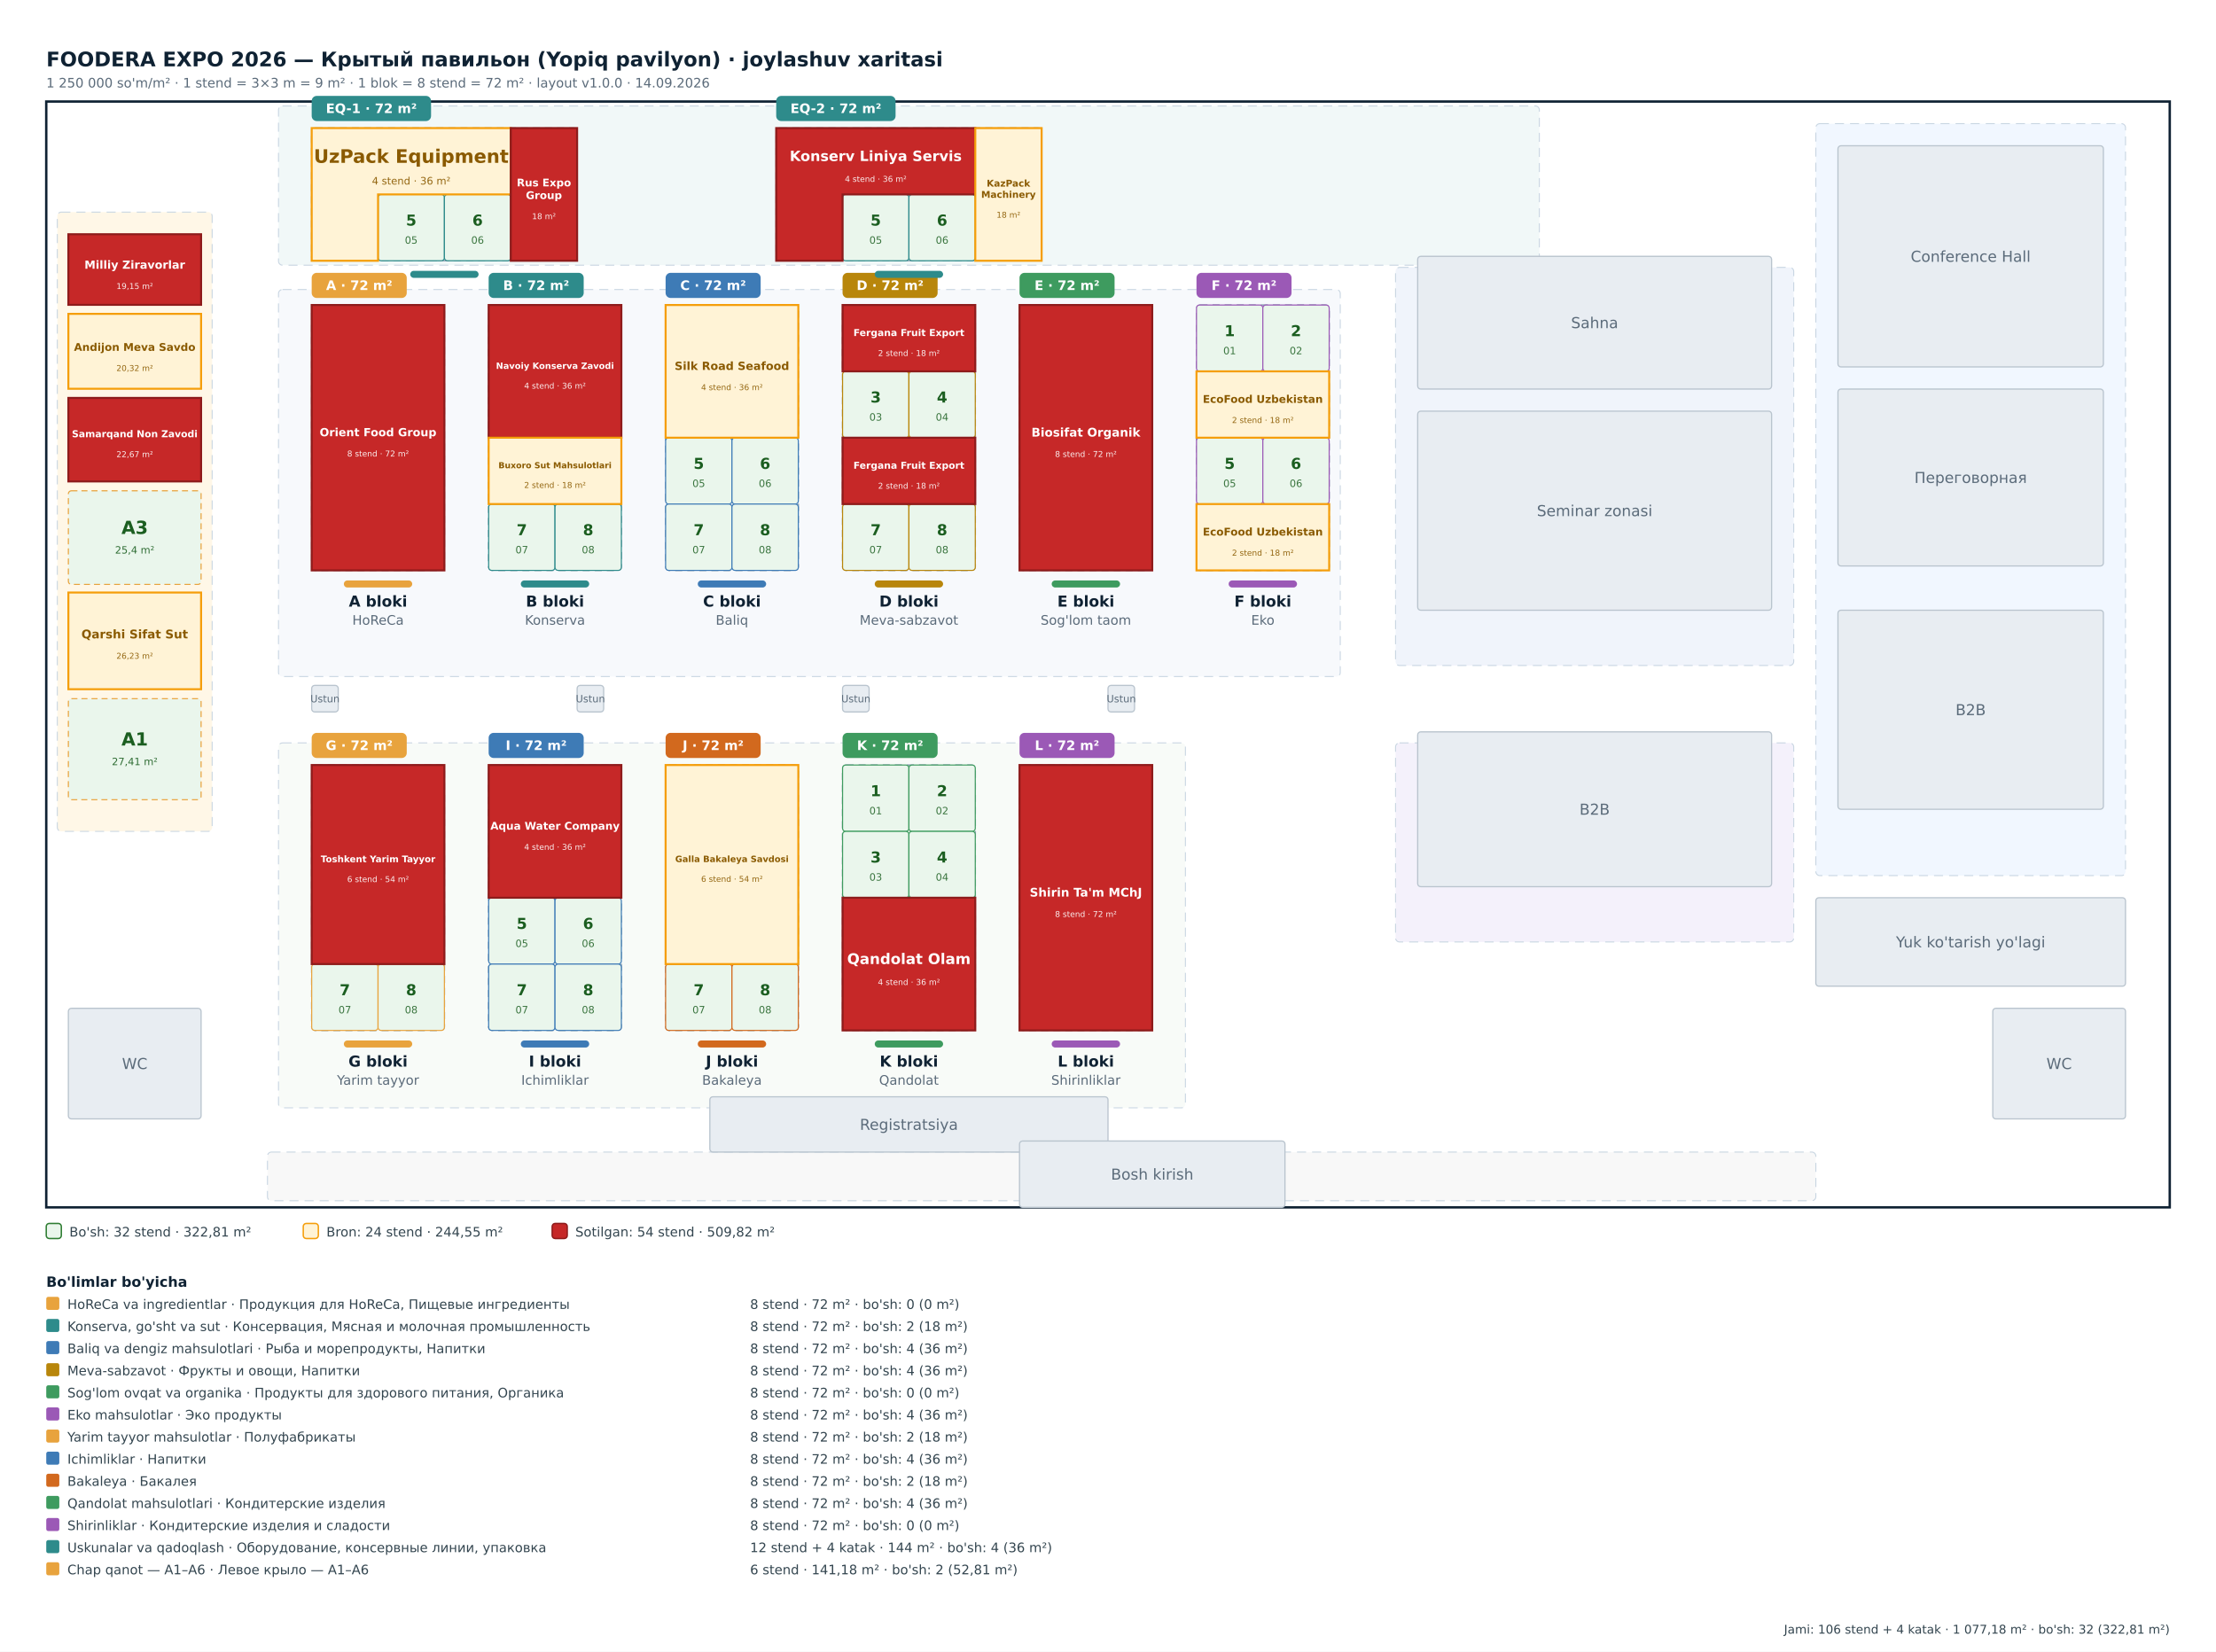
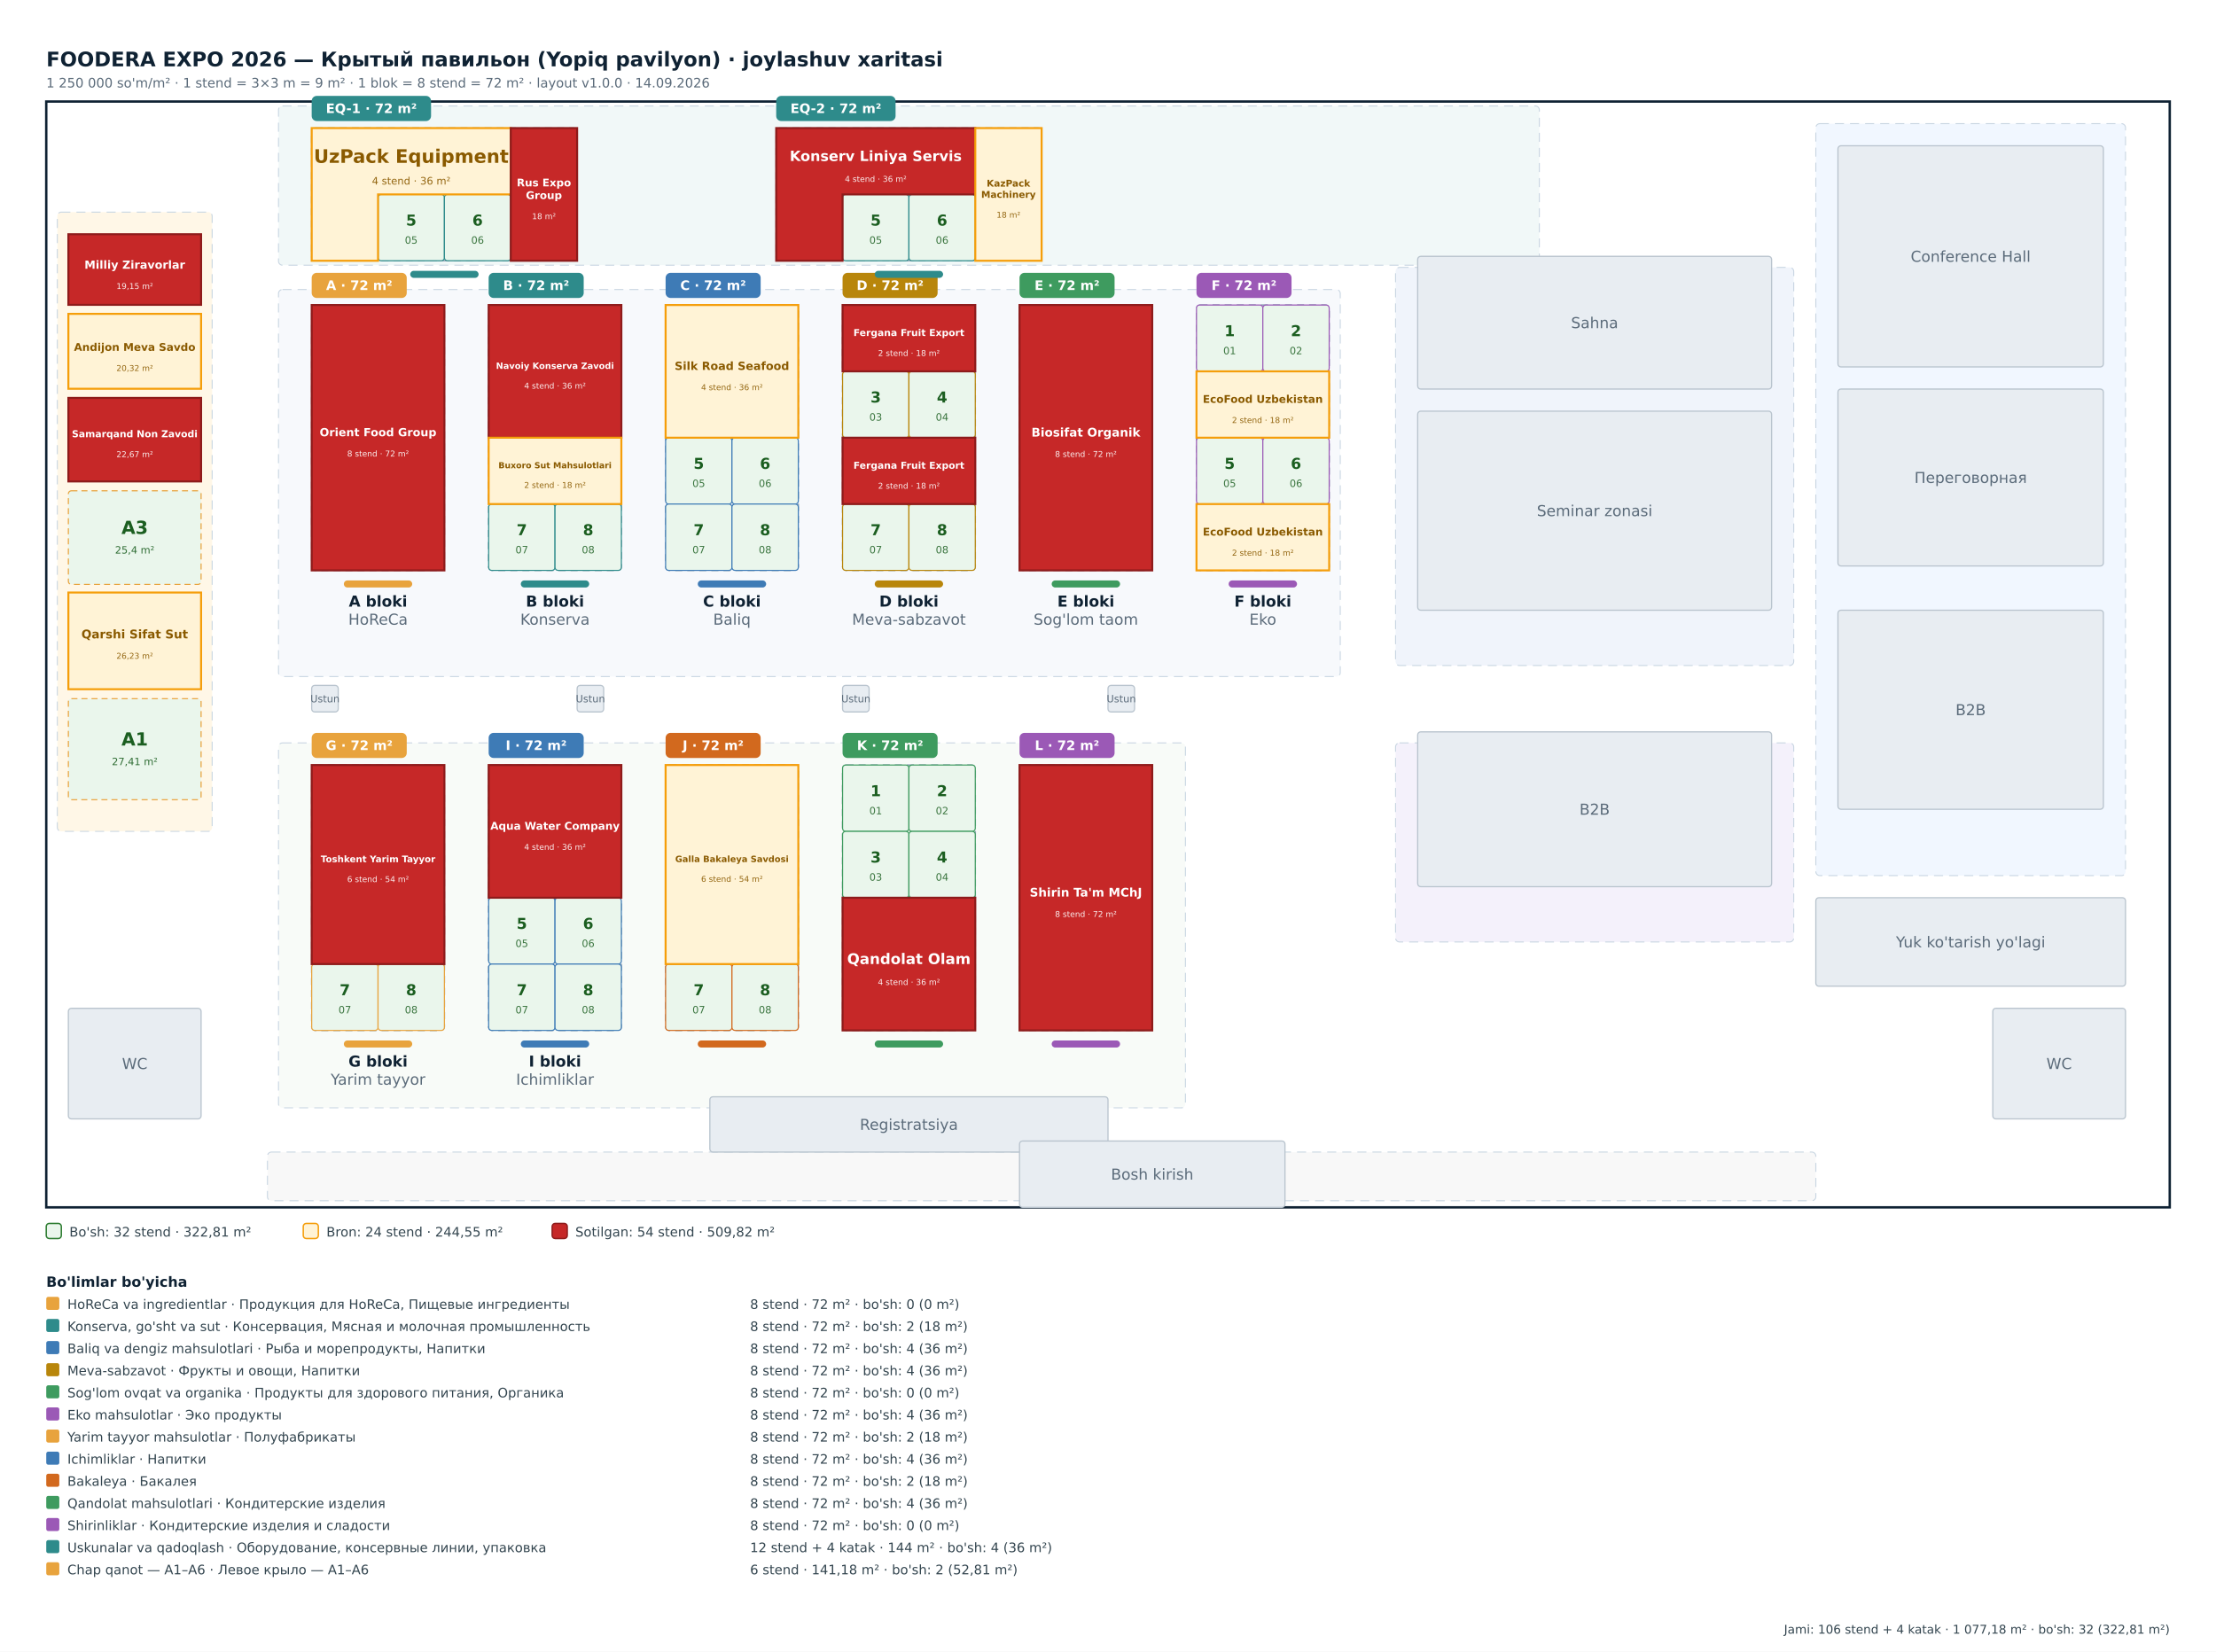
<svg xmlns="http://www.w3.org/2000/svg" width="2204" height="1643" viewBox="0 0 2204 1643" font-family="DejaVu Sans, Helvetica, Arial, sans-serif">
  <rect width="2204" height="1643" fill="#ffffff" />
  <text x="46" y="66" font-size="20" font-weight="bold" fill="#0f2233">FOODERA EXPO 2026 — Крытый павильон (Yopiq pavilyon) · joylashuv xaritasi</text>
  <text x="46" y="87" font-size="13" fill="#5b6b7a">1 250 000 so'm/m² · 1 stend = 3×3 m = 9 m² · 1 blok = 8 stend = 72 m² · layout v1.0.0 · 14.09.2026</text>
  <rect x="277.00" y="105.40" width="1254.00" height="158.40" rx="4" fill="#f0f7f7" fill-opacity="0.9" stroke="#c9d6e2" stroke-width="1" stroke-dasharray="9 6" />
  <rect x="277.00" y="288.00" width="1056.00" height="385.00" rx="4" fill="#f6f9fc" fill-opacity="0.9" stroke="#c9d6e2" stroke-width="1" stroke-dasharray="9 6" />
  <rect x="57.00" y="211.00" width="154.00" height="616.00" rx="4" fill="#fff6e5" fill-opacity="0.9" stroke="#c9d6e2" stroke-width="1" stroke-dasharray="9 6" />
  <rect x="277.00" y="739.00" width="902.00" height="363.00" rx="4" fill="#f7fbf7" fill-opacity="0.9" stroke="#c9d6e2" stroke-width="1" stroke-dasharray="9 6" />
  <rect x="1388.00" y="266.00" width="396.00" height="396.00" rx="4" fill="#eef3fb" fill-opacity="0.9" stroke="#c9d6e2" stroke-width="1" stroke-dasharray="9 6" />
  <rect x="1388.00" y="739.00" width="396.00" height="198.00" rx="4" fill="#f3f0fb" fill-opacity="0.9" stroke="#c9d6e2" stroke-width="1" stroke-dasharray="9 6" />
  <rect x="1806.00" y="123.00" width="308.00" height="748.00" rx="4" fill="#f0f6ff" fill-opacity="0.9" stroke="#c9d6e2" stroke-width="1" stroke-dasharray="9 6" />
  <rect x="266.00" y="1146.00" width="1540.00" height="48.40" rx="4" fill="#f7f7f7" fill-opacity="0.9" stroke="#c9d6e2" stroke-width="1" stroke-dasharray="9 6" />
  <polygon points="46.00,101.00 2158.00,101.00 2158.00,1201.00 46.00,1201.00" fill="none" stroke="#0f2233" stroke-width="2.4" />
  <rect x="1410.00" y="255.00" width="352.00" height="132.00" rx="3" fill="#e8edf2" stroke="#b9c4ce" stroke-width="1.2" />
  <text x="1586.00" y="326.40" font-size="15.00" fill="#5b6b7a" text-anchor="middle">Sahna</text>
  <rect x="1410.00" y="409.00" width="352.00" height="198.00" rx="3" fill="#e8edf2" stroke="#b9c4ce" stroke-width="1.2" />
  <text x="1586.00" y="513.40" font-size="15.00" fill="#5b6b7a" text-anchor="middle">Seminar zonasi</text>
  <rect x="1410.00" y="728.00" width="352.00" height="154.00" rx="3" fill="#e8edf2" stroke="#b9c4ce" stroke-width="1.2" />
  <text x="1586.00" y="810.40" font-size="15.00" fill="#5b6b7a" text-anchor="middle">B2B</text>
  <rect x="1828.00" y="145.00" width="264.00" height="220.00" rx="3" fill="#e8edf2" stroke="#b9c4ce" stroke-width="1.2" />
  <text x="1960.00" y="260.40" font-size="15.00" fill="#5b6b7a" text-anchor="middle">Conference Hall</text>
  <rect x="1828.00" y="387.00" width="264.00" height="176.00" rx="3" fill="#e8edf2" stroke="#b9c4ce" stroke-width="1.2" />
  <text x="1960.00" y="480.40" font-size="15.00" fill="#5b6b7a" text-anchor="middle">Переговорная</text>
  <rect x="1828.00" y="607.00" width="264.00" height="198.00" rx="3" fill="#e8edf2" stroke="#b9c4ce" stroke-width="1.2" />
  <text x="1960.00" y="711.40" font-size="15.00" fill="#5b6b7a" text-anchor="middle">B2B</text>
  <rect x="706.00" y="1091.00" width="396.00" height="55.00" rx="3" fill="#e8edf2" stroke="#b9c4ce" stroke-width="1.2" />
  <text x="904.00" y="1123.90" font-size="15.00" fill="#5b6b7a" text-anchor="middle">Registratsiya</text>
  <rect x="1014.00" y="1135.00" width="264.00" height="66.00" rx="3" fill="#e8edf2" stroke="#b9c4ce" stroke-width="1.2" />
  <text x="1146.00" y="1173.40" font-size="15.00" fill="#5b6b7a" text-anchor="middle">Bosh kirish</text>
  <rect x="68.00" y="1003.00" width="132.00" height="110.00" rx="3" fill="#e8edf2" stroke="#b9c4ce" stroke-width="1.2" />
  <text x="134.00" y="1063.40" font-size="15.00" fill="#5b6b7a" text-anchor="middle">WC</text>
  <rect x="1982.00" y="1003.00" width="132.00" height="110.00" rx="3" fill="#e8edf2" stroke="#b9c4ce" stroke-width="1.2" />
  <text x="2048.00" y="1063.40" font-size="15.00" fill="#5b6b7a" text-anchor="middle">WC</text>
  <rect x="310.00" y="681.80" width="26.40" height="26.40" rx="3" fill="#e8edf2" stroke="#b9c4ce" stroke-width="1.2" />
  <text x="323.20" y="698.60" font-size="10.00" fill="#5b6b7a" text-anchor="middle">Ustun</text>
  <rect x="574.00" y="681.80" width="26.40" height="26.40" rx="3" fill="#e8edf2" stroke="#b9c4ce" stroke-width="1.2" />
  <text x="587.20" y="698.60" font-size="10.00" fill="#5b6b7a" text-anchor="middle">Ustun</text>
  <rect x="838.00" y="681.80" width="26.40" height="26.40" rx="3" fill="#e8edf2" stroke="#b9c4ce" stroke-width="1.2" />
  <text x="851.20" y="698.60" font-size="10.00" fill="#5b6b7a" text-anchor="middle">Ustun</text>
  <rect x="1102.00" y="681.80" width="26.40" height="26.40" rx="3" fill="#e8edf2" stroke="#b9c4ce" stroke-width="1.2" />
  <text x="1115.20" y="698.60" font-size="10.00" fill="#5b6b7a" text-anchor="middle">Ustun</text>
  <rect x="1806.00" y="893.00" width="308.00" height="88.00" rx="3" fill="#e8edf2" stroke="#b9c4ce" stroke-width="1.2" />
  <text x="1960.00" y="942.40" font-size="15.00" fill="#5b6b7a" text-anchor="middle">Yuk ko'tarish yo'lagi</text>
  <rect x="310.00" y="303.40" width="132.00" height="264.00" fill="none" stroke="#90a4b5" stroke-width="1.4" stroke-dasharray="7 5" rx="4" />
  <rect x="310.00" y="271.40" width="94.54" height="25" rx="5" fill="#E8A33D" />
  <text x="357.27" y="288.45" font-size="13" font-weight="bold" fill="#ffffff" text-anchor="middle">A · 72 m²</text>
  <rect x="342.00" y="577.40" width="68" height="7" rx="3.5" fill="#E8A33D" />
-   <text x="376.00" y="603.40" font-size="15" font-weight="bold" fill="#0f2233" text-anchor="middle">A bloki</text>
-   <text x="376.00" y="621.40" font-size="13" fill="#5b6b7a" text-anchor="middle">HoReCa</text>
+   <text x="376.00" y="603.40" font-size="15.00" font-weight="bold" fill="#0f2233" text-anchor="middle">A bloki</text>
+   <text x="376.00" y="621.40" font-size="15.00" fill="#5b6b7a" text-anchor="middle">HoReCa</text>
  <rect x="486.00" y="303.40" width="132.00" height="264.00" fill="none" stroke="#90a4b5" stroke-width="1.4" stroke-dasharray="7 5" rx="4" />
  <rect x="486.00" y="271.40" width="94.54" height="25" rx="5" fill="#2E8B8B" />
  <text x="533.27" y="288.45" font-size="13" font-weight="bold" fill="#ffffff" text-anchor="middle">B · 72 m²</text>
  <rect x="486.00" y="501.40" width="66.00" height="66.00" rx="3" fill="#eaf6ec" stroke="#2E8B8B" stroke-width="1.1" />
  <text x="519.00" y="532.40" font-size="15.00" font-weight="bold" fill="#1b5e20" text-anchor="middle">7</text>
  <text x="519.00" y="550.40" font-size="10" fill="#1b5e20" text-anchor="middle" opacity="0.85">07</text>
  <rect x="552.00" y="501.40" width="66.00" height="66.00" rx="3" fill="#eaf6ec" stroke="#2E8B8B" stroke-width="1.1" />
  <text x="585.00" y="532.40" font-size="15.00" font-weight="bold" fill="#1b5e20" text-anchor="middle">8</text>
  <text x="585.00" y="550.40" font-size="10" fill="#1b5e20" text-anchor="middle" opacity="0.85">08</text>
  <rect x="518.00" y="577.40" width="68" height="7" rx="3.5" fill="#2E8B8B" />
-   <text x="552.00" y="603.40" font-size="15" font-weight="bold" fill="#0f2233" text-anchor="middle">B bloki</text>
-   <text x="552.00" y="621.40" font-size="13" fill="#5b6b7a" text-anchor="middle">Konserva</text>
+   <text x="552.00" y="603.40" font-size="15.00" font-weight="bold" fill="#0f2233" text-anchor="middle">B bloki</text>
+   <text x="552.00" y="621.40" font-size="15.00" fill="#5b6b7a" text-anchor="middle">Konserva</text>
  <rect x="662.00" y="303.40" width="132.00" height="264.00" fill="none" stroke="#90a4b5" stroke-width="1.4" stroke-dasharray="7 5" rx="4" />
  <rect x="662.00" y="271.40" width="94.54" height="25" rx="5" fill="#3E7BB6" />
  <text x="709.27" y="288.45" font-size="13" font-weight="bold" fill="#ffffff" text-anchor="middle">C · 72 m²</text>
  <rect x="662.00" y="435.40" width="66.00" height="66.00" rx="3" fill="#eaf6ec" stroke="#3E7BB6" stroke-width="1.1" />
  <text x="695.00" y="466.40" font-size="15.00" font-weight="bold" fill="#1b5e20" text-anchor="middle">5</text>
  <text x="695.00" y="484.40" font-size="10" fill="#1b5e20" text-anchor="middle" opacity="0.85">05</text>
  <rect x="728.00" y="435.40" width="66.00" height="66.00" rx="3" fill="#eaf6ec" stroke="#3E7BB6" stroke-width="1.1" />
  <text x="761.00" y="466.40" font-size="15.00" font-weight="bold" fill="#1b5e20" text-anchor="middle">6</text>
  <text x="761.00" y="484.40" font-size="10" fill="#1b5e20" text-anchor="middle" opacity="0.85">06</text>
  <rect x="662.00" y="501.40" width="66.00" height="66.00" rx="3" fill="#eaf6ec" stroke="#3E7BB6" stroke-width="1.1" />
  <text x="695.00" y="532.40" font-size="15.00" font-weight="bold" fill="#1b5e20" text-anchor="middle">7</text>
  <text x="695.00" y="550.40" font-size="10" fill="#1b5e20" text-anchor="middle" opacity="0.85">07</text>
  <rect x="728.00" y="501.40" width="66.00" height="66.00" rx="3" fill="#eaf6ec" stroke="#3E7BB6" stroke-width="1.1" />
  <text x="761.00" y="532.40" font-size="15.00" font-weight="bold" fill="#1b5e20" text-anchor="middle">8</text>
  <text x="761.00" y="550.40" font-size="10" fill="#1b5e20" text-anchor="middle" opacity="0.85">08</text>
  <rect x="694.00" y="577.40" width="68" height="7" rx="3.5" fill="#3E7BB6" />
-   <text x="728.00" y="603.40" font-size="15" font-weight="bold" fill="#0f2233" text-anchor="middle">C bloki</text>
-   <text x="728.00" y="621.40" font-size="13" fill="#5b6b7a" text-anchor="middle">Baliq</text>
+   <text x="728.00" y="603.40" font-size="15.00" font-weight="bold" fill="#0f2233" text-anchor="middle">C bloki</text>
+   <text x="728.00" y="621.40" font-size="15.00" fill="#5b6b7a" text-anchor="middle">Baliq</text>
  <rect x="838.00" y="303.40" width="132.00" height="264.00" fill="none" stroke="#90a4b5" stroke-width="1.4" stroke-dasharray="7 5" rx="4" />
  <rect x="838.00" y="271.40" width="94.54" height="25" rx="5" fill="#B8860B" />
  <text x="885.27" y="288.45" font-size="13" font-weight="bold" fill="#ffffff" text-anchor="middle">D · 72 m²</text>
  <rect x="838.00" y="369.40" width="66.00" height="66.00" rx="3" fill="#eaf6ec" stroke="#B8860B" stroke-width="1.1" />
  <text x="871.00" y="400.40" font-size="15.00" font-weight="bold" fill="#1b5e20" text-anchor="middle">3</text>
  <text x="871.00" y="418.40" font-size="10" fill="#1b5e20" text-anchor="middle" opacity="0.85">03</text>
  <rect x="904.00" y="369.40" width="66.00" height="66.00" rx="3" fill="#eaf6ec" stroke="#B8860B" stroke-width="1.1" />
  <text x="937.00" y="400.40" font-size="15.00" font-weight="bold" fill="#1b5e20" text-anchor="middle">4</text>
  <text x="937.00" y="418.40" font-size="10" fill="#1b5e20" text-anchor="middle" opacity="0.85">04</text>
  <rect x="838.00" y="501.40" width="66.00" height="66.00" rx="3" fill="#eaf6ec" stroke="#B8860B" stroke-width="1.1" />
  <text x="871.00" y="532.40" font-size="15.00" font-weight="bold" fill="#1b5e20" text-anchor="middle">7</text>
  <text x="871.00" y="550.40" font-size="10" fill="#1b5e20" text-anchor="middle" opacity="0.85">07</text>
  <rect x="904.00" y="501.40" width="66.00" height="66.00" rx="3" fill="#eaf6ec" stroke="#B8860B" stroke-width="1.1" />
  <text x="937.00" y="532.40" font-size="15.00" font-weight="bold" fill="#1b5e20" text-anchor="middle">8</text>
  <text x="937.00" y="550.40" font-size="10" fill="#1b5e20" text-anchor="middle" opacity="0.85">08</text>
  <rect x="870.00" y="577.40" width="68" height="7" rx="3.5" fill="#B8860B" />
-   <text x="904.00" y="603.40" font-size="15" font-weight="bold" fill="#0f2233" text-anchor="middle">D bloki</text>
-   <text x="904.00" y="621.40" font-size="13" fill="#5b6b7a" text-anchor="middle">Meva-sabzavot</text>
+   <text x="904.00" y="603.40" font-size="15.00" font-weight="bold" fill="#0f2233" text-anchor="middle">D bloki</text>
+   <text x="904.00" y="621.40" font-size="15.00" fill="#5b6b7a" text-anchor="middle">Meva-sabzavot</text>
  <rect x="1014.00" y="303.40" width="132.00" height="264.00" fill="none" stroke="#90a4b5" stroke-width="1.4" stroke-dasharray="7 5" rx="4" />
  <rect x="1014.00" y="271.40" width="94.54" height="25" rx="5" fill="#3E9B5F" />
  <text x="1061.27" y="288.45" font-size="13" font-weight="bold" fill="#ffffff" text-anchor="middle">E · 72 m²</text>
  <rect x="1046.00" y="577.40" width="68" height="7" rx="3.5" fill="#3E9B5F" />
-   <text x="1080.00" y="603.40" font-size="15" font-weight="bold" fill="#0f2233" text-anchor="middle">E bloki</text>
-   <text x="1080.00" y="621.40" font-size="13" fill="#5b6b7a" text-anchor="middle">Sog'lom taom</text>
+   <text x="1080.00" y="603.40" font-size="15.00" font-weight="bold" fill="#0f2233" text-anchor="middle">E bloki</text>
+   <text x="1080.00" y="621.40" font-size="15.00" fill="#5b6b7a" text-anchor="middle">Sog'lom taom</text>
  <rect x="1190.00" y="303.40" width="132.00" height="264.00" fill="none" stroke="#90a4b5" stroke-width="1.4" stroke-dasharray="7 5" rx="4" />
  <rect x="1190.00" y="271.40" width="94.54" height="25" rx="5" fill="#9B59B6" />
  <text x="1237.27" y="288.45" font-size="13" font-weight="bold" fill="#ffffff" text-anchor="middle">F · 72 m²</text>
  <rect x="1190.00" y="303.40" width="66.00" height="66.00" rx="3" fill="#eaf6ec" stroke="#9B59B6" stroke-width="1.1" />
  <text x="1223.00" y="334.40" font-size="15.00" font-weight="bold" fill="#1b5e20" text-anchor="middle">1</text>
  <text x="1223.00" y="352.40" font-size="10" fill="#1b5e20" text-anchor="middle" opacity="0.85">01</text>
  <rect x="1256.00" y="303.40" width="66.00" height="66.00" rx="3" fill="#eaf6ec" stroke="#9B59B6" stroke-width="1.1" />
  <text x="1289.00" y="334.40" font-size="15.00" font-weight="bold" fill="#1b5e20" text-anchor="middle">2</text>
  <text x="1289.00" y="352.40" font-size="10" fill="#1b5e20" text-anchor="middle" opacity="0.85">02</text>
  <rect x="1190.00" y="435.40" width="66.00" height="66.00" rx="3" fill="#eaf6ec" stroke="#9B59B6" stroke-width="1.1" />
  <text x="1223.00" y="466.40" font-size="15.00" font-weight="bold" fill="#1b5e20" text-anchor="middle">5</text>
  <text x="1223.00" y="484.40" font-size="10" fill="#1b5e20" text-anchor="middle" opacity="0.85">05</text>
  <rect x="1256.00" y="435.40" width="66.00" height="66.00" rx="3" fill="#eaf6ec" stroke="#9B59B6" stroke-width="1.1" />
  <text x="1289.00" y="466.40" font-size="15.00" font-weight="bold" fill="#1b5e20" text-anchor="middle">6</text>
  <text x="1289.00" y="484.40" font-size="10" fill="#1b5e20" text-anchor="middle" opacity="0.85">06</text>
  <rect x="1222.00" y="577.40" width="68" height="7" rx="3.5" fill="#9B59B6" />
-   <text x="1256.00" y="603.40" font-size="15" font-weight="bold" fill="#0f2233" text-anchor="middle">F bloki</text>
-   <text x="1256.00" y="621.40" font-size="13" fill="#5b6b7a" text-anchor="middle">Eko</text>
+   <text x="1256.00" y="603.40" font-size="15.00" font-weight="bold" fill="#0f2233" text-anchor="middle">F bloki</text>
+   <text x="1256.00" y="621.40" font-size="15.00" fill="#5b6b7a" text-anchor="middle">Eko</text>
  <rect x="310.00" y="761.00" width="132.00" height="264.00" fill="none" stroke="#90a4b5" stroke-width="1.4" stroke-dasharray="7 5" rx="4" />
  <rect x="310.00" y="729.00" width="94.54" height="25" rx="5" fill="#E8A33D" />
  <text x="357.27" y="746.05" font-size="13" font-weight="bold" fill="#ffffff" text-anchor="middle">G · 72 m²</text>
  <rect x="310.00" y="959.00" width="66.00" height="66.00" rx="3" fill="#eaf6ec" stroke="#E8A33D" stroke-width="1.1" />
  <text x="343.00" y="990.00" font-size="15.00" font-weight="bold" fill="#1b5e20" text-anchor="middle">7</text>
  <text x="343.00" y="1008.00" font-size="10" fill="#1b5e20" text-anchor="middle" opacity="0.85">07</text>
  <rect x="376.00" y="959.00" width="66.00" height="66.00" rx="3" fill="#eaf6ec" stroke="#E8A33D" stroke-width="1.1" />
  <text x="409.00" y="990.00" font-size="15.00" font-weight="bold" fill="#1b5e20" text-anchor="middle">8</text>
  <text x="409.00" y="1008.00" font-size="10" fill="#1b5e20" text-anchor="middle" opacity="0.85">08</text>
  <rect x="342.00" y="1035.00" width="68" height="7" rx="3.5" fill="#E8A33D" />
-   <text x="376.00" y="1061.00" font-size="15" font-weight="bold" fill="#0f2233" text-anchor="middle">G bloki</text>
-   <text x="376.00" y="1079.00" font-size="13" fill="#5b6b7a" text-anchor="middle">Yarim tayyor</text>
+   <text x="376.00" y="1061.00" font-size="15.00" font-weight="bold" fill="#0f2233" text-anchor="middle">G bloki</text>
+   <text x="376.00" y="1079.00" font-size="15.00" fill="#5b6b7a" text-anchor="middle">Yarim tayyor</text>
  <rect x="486.00" y="761.00" width="132.00" height="264.00" fill="none" stroke="#90a4b5" stroke-width="1.4" stroke-dasharray="7 5" rx="4" />
  <rect x="486.00" y="729.00" width="94.54" height="25" rx="5" fill="#3E7BB6" />
  <text x="533.27" y="746.05" font-size="13" font-weight="bold" fill="#ffffff" text-anchor="middle">I · 72 m²</text>
  <rect x="486.00" y="893.00" width="66.00" height="66.00" rx="3" fill="#eaf6ec" stroke="#3E7BB6" stroke-width="1.1" />
  <text x="519.00" y="924.00" font-size="15.00" font-weight="bold" fill="#1b5e20" text-anchor="middle">5</text>
  <text x="519.00" y="942.00" font-size="10" fill="#1b5e20" text-anchor="middle" opacity="0.85">05</text>
  <rect x="552.00" y="893.00" width="66.00" height="66.00" rx="3" fill="#eaf6ec" stroke="#3E7BB6" stroke-width="1.1" />
  <text x="585.00" y="924.00" font-size="15.00" font-weight="bold" fill="#1b5e20" text-anchor="middle">6</text>
  <text x="585.00" y="942.00" font-size="10" fill="#1b5e20" text-anchor="middle" opacity="0.85">06</text>
  <rect x="486.00" y="959.00" width="66.00" height="66.00" rx="3" fill="#eaf6ec" stroke="#3E7BB6" stroke-width="1.1" />
  <text x="519.00" y="990.00" font-size="15.00" font-weight="bold" fill="#1b5e20" text-anchor="middle">7</text>
  <text x="519.00" y="1008.00" font-size="10" fill="#1b5e20" text-anchor="middle" opacity="0.85">07</text>
  <rect x="552.00" y="959.00" width="66.00" height="66.00" rx="3" fill="#eaf6ec" stroke="#3E7BB6" stroke-width="1.1" />
  <text x="585.00" y="990.00" font-size="15.00" font-weight="bold" fill="#1b5e20" text-anchor="middle">8</text>
  <text x="585.00" y="1008.00" font-size="10" fill="#1b5e20" text-anchor="middle" opacity="0.85">08</text>
  <rect x="518.00" y="1035.00" width="68" height="7" rx="3.5" fill="#3E7BB6" />
-   <text x="552.00" y="1061.00" font-size="15" font-weight="bold" fill="#0f2233" text-anchor="middle">I bloki</text>
-   <text x="552.00" y="1079.00" font-size="13" fill="#5b6b7a" text-anchor="middle">Ichimliklar</text>
+   <text x="552.00" y="1061.00" font-size="15.00" font-weight="bold" fill="#0f2233" text-anchor="middle">I bloki</text>
+   <text x="552.00" y="1079.00" font-size="15.00" fill="#5b6b7a" text-anchor="middle">Ichimliklar</text>
  <rect x="662.00" y="761.00" width="132.00" height="264.00" fill="none" stroke="#90a4b5" stroke-width="1.4" stroke-dasharray="7 5" rx="4" />
  <rect x="662.00" y="729.00" width="94.54" height="25" rx="5" fill="#D2691E" />
  <text x="709.27" y="746.05" font-size="13" font-weight="bold" fill="#ffffff" text-anchor="middle">J · 72 m²</text>
  <rect x="662.00" y="959.00" width="66.00" height="66.00" rx="3" fill="#eaf6ec" stroke="#D2691E" stroke-width="1.1" />
  <text x="695.00" y="990.00" font-size="15.00" font-weight="bold" fill="#1b5e20" text-anchor="middle">7</text>
  <text x="695.00" y="1008.00" font-size="10" fill="#1b5e20" text-anchor="middle" opacity="0.85">07</text>
  <rect x="728.00" y="959.00" width="66.00" height="66.00" rx="3" fill="#eaf6ec" stroke="#D2691E" stroke-width="1.1" />
  <text x="761.00" y="990.00" font-size="15.00" font-weight="bold" fill="#1b5e20" text-anchor="middle">8</text>
  <text x="761.00" y="1008.00" font-size="10" fill="#1b5e20" text-anchor="middle" opacity="0.85">08</text>
  <rect x="694.00" y="1035.00" width="68" height="7" rx="3.5" fill="#D2691E" />
-   <text x="728.00" y="1061.00" font-size="15" font-weight="bold" fill="#0f2233" text-anchor="middle">J bloki</text>
-   <text x="728.00" y="1079.00" font-size="13" fill="#5b6b7a" text-anchor="middle">Bakaleya</text>
  <rect x="838.00" y="761.00" width="132.00" height="264.00" fill="none" stroke="#90a4b5" stroke-width="1.4" stroke-dasharray="7 5" rx="4" />
  <rect x="838.00" y="729.00" width="94.54" height="25" rx="5" fill="#3E9B5F" />
  <text x="885.27" y="746.05" font-size="13" font-weight="bold" fill="#ffffff" text-anchor="middle">K · 72 m²</text>
  <rect x="838.00" y="761.00" width="66.00" height="66.00" rx="3" fill="#eaf6ec" stroke="#3E9B5F" stroke-width="1.1" />
  <text x="871.00" y="792.00" font-size="15.00" font-weight="bold" fill="#1b5e20" text-anchor="middle">1</text>
  <text x="871.00" y="810.00" font-size="10" fill="#1b5e20" text-anchor="middle" opacity="0.85">01</text>
  <rect x="904.00" y="761.00" width="66.00" height="66.00" rx="3" fill="#eaf6ec" stroke="#3E9B5F" stroke-width="1.1" />
  <text x="937.00" y="792.00" font-size="15.00" font-weight="bold" fill="#1b5e20" text-anchor="middle">2</text>
  <text x="937.00" y="810.00" font-size="10" fill="#1b5e20" text-anchor="middle" opacity="0.85">02</text>
  <rect x="838.00" y="827.00" width="66.00" height="66.00" rx="3" fill="#eaf6ec" stroke="#3E9B5F" stroke-width="1.1" />
  <text x="871.00" y="858.00" font-size="15.00" font-weight="bold" fill="#1b5e20" text-anchor="middle">3</text>
  <text x="871.00" y="876.00" font-size="10" fill="#1b5e20" text-anchor="middle" opacity="0.85">03</text>
  <rect x="904.00" y="827.00" width="66.00" height="66.00" rx="3" fill="#eaf6ec" stroke="#3E9B5F" stroke-width="1.1" />
  <text x="937.00" y="858.00" font-size="15.00" font-weight="bold" fill="#1b5e20" text-anchor="middle">4</text>
  <text x="937.00" y="876.00" font-size="10" fill="#1b5e20" text-anchor="middle" opacity="0.85">04</text>
  <rect x="870.00" y="1035.00" width="68" height="7" rx="3.5" fill="#3E9B5F" />
-   <text x="904.00" y="1061.00" font-size="15" font-weight="bold" fill="#0f2233" text-anchor="middle">K bloki</text>
-   <text x="904.00" y="1079.00" font-size="13" fill="#5b6b7a" text-anchor="middle">Qandolat</text>
  <rect x="1014.00" y="761.00" width="132.00" height="264.00" fill="none" stroke="#90a4b5" stroke-width="1.4" stroke-dasharray="7 5" rx="4" />
  <rect x="1014.00" y="729.00" width="94.54" height="25" rx="5" fill="#9B59B6" />
  <text x="1061.27" y="746.05" font-size="13" font-weight="bold" fill="#ffffff" text-anchor="middle">L · 72 m²</text>
  <rect x="1046.00" y="1035.00" width="68" height="7" rx="3.5" fill="#9B59B6" />
-   <text x="1080.00" y="1061.00" font-size="15" font-weight="bold" fill="#0f2233" text-anchor="middle">L bloki</text>
-   <text x="1080.00" y="1079.00" font-size="13" fill="#5b6b7a" text-anchor="middle">Shirinliklar</text>
  <rect x="310.00" y="127.40" width="264.00" height="132.00" fill="none" stroke="#90a4b5" stroke-width="1.4" stroke-dasharray="7 5" rx="4" />
  <rect x="310.00" y="95.40" width="118.72" height="25" rx="5" fill="#2E8B8B" />
  <text x="369.36" y="112.45" font-size="13" font-weight="bold" fill="#ffffff" text-anchor="middle">EQ-1 · 72 m²</text>
  <rect x="376.00" y="193.40" width="66.00" height="66.00" rx="3" fill="#eaf6ec" stroke="#2E8B8B" stroke-width="1.1" />
  <text x="409.00" y="224.40" font-size="15.00" font-weight="bold" fill="#1b5e20" text-anchor="middle">5</text>
  <text x="409.00" y="242.40" font-size="10" fill="#1b5e20" text-anchor="middle" opacity="0.85">05</text>
  <rect x="442.00" y="193.40" width="66.00" height="66.00" rx="3" fill="#eaf6ec" stroke="#2E8B8B" stroke-width="1.1" />
  <text x="475.00" y="224.40" font-size="15.00" font-weight="bold" fill="#1b5e20" text-anchor="middle">6</text>
  <text x="475.00" y="242.40" font-size="10" fill="#1b5e20" text-anchor="middle" opacity="0.85">06</text>
  <rect x="408.00" y="269.40" width="68" height="7" rx="3.5" fill="#2E8B8B" />
  <rect x="772.00" y="127.40" width="264.00" height="132.00" fill="none" stroke="#90a4b5" stroke-width="1.4" stroke-dasharray="7 5" rx="4" />
  <rect x="772.00" y="95.40" width="118.72" height="25" rx="5" fill="#2E8B8B" />
  <text x="831.36" y="112.45" font-size="13" font-weight="bold" fill="#ffffff" text-anchor="middle">EQ-2 · 72 m²</text>
  <rect x="838.00" y="193.40" width="66.00" height="66.00" rx="3" fill="#eaf6ec" stroke="#2E8B8B" stroke-width="1.1" />
  <text x="871.00" y="224.40" font-size="15.00" font-weight="bold" fill="#1b5e20" text-anchor="middle">5</text>
  <text x="871.00" y="242.40" font-size="10" fill="#1b5e20" text-anchor="middle" opacity="0.85">05</text>
  <rect x="904.00" y="193.40" width="66.00" height="66.00" rx="3" fill="#eaf6ec" stroke="#2E8B8B" stroke-width="1.1" />
  <text x="937.00" y="224.40" font-size="15.00" font-weight="bold" fill="#1b5e20" text-anchor="middle">6</text>
  <text x="937.00" y="242.40" font-size="10" fill="#1b5e20" text-anchor="middle" opacity="0.85">06</text>
  <rect x="870.00" y="269.40" width="68" height="7" rx="3.5" fill="#2E8B8B" />
  <rect x="68.00" y="488.20" width="132.00" height="93.13" rx="3" fill="#eaf6ec" stroke="#E8A33D" stroke-width="1.1" stroke-dasharray="6 4" />
  <text x="134.00" y="531.13" font-size="18.00" font-weight="bold" fill="#1b5e20" text-anchor="middle">A3</text>
  <text x="134.00" y="550.63" font-size="10.00" fill="#1b5e20" text-anchor="middle" opacity="0.9">25,4 m²</text>
  <rect x="68.00" y="695.00" width="132.00" height="100.50" rx="3" fill="#eaf6ec" stroke="#E8A33D" stroke-width="1.1" stroke-dasharray="6 4" />
  <text x="134.00" y="741.62" font-size="18.00" font-weight="bold" fill="#1b5e20" text-anchor="middle">A1</text>
  <text x="134.00" y="761.12" font-size="10.00" fill="#1b5e20" text-anchor="middle" opacity="0.9">27,41 m²</text>
  <path d="M310 127.4L376 127.4L442 127.4L508 127.4L508 193.4L442 193.4L376 193.4L376 259.4L310 259.4L310 193.4Z" fill="#fff3d6" stroke="#f59e0b" stroke-width="2" />
  <text x="409.00" y="161.96" font-size="18.53" font-weight="bold" fill="#8a5a00" text-anchor="middle">UzPack Equipment</text>
  <text x="409.00" y="183.52" font-size="10.19" fill="#8a5a00" text-anchor="middle" opacity="0.92">4 stend · 36 m²</text>
  <path d="M508 127.4L574 127.4L574 193.4L574 259.4L508 259.4L508 193.4Z" fill="#c62828" stroke="#8e1b1b" stroke-width="2" />
  <text x="541.00" y="185.39" font-size="10.48" font-weight="bold" fill="#ffffff" text-anchor="middle">Rus Expo</text>
  <text x="541.00" y="197.96" font-size="10.48" font-weight="bold" fill="#ffffff" text-anchor="middle">Group</text>
  <text x="541.00" y="217.98" font-size="8.00" fill="#ffffff" text-anchor="middle" opacity="0.92">18 m²</text>
  <path d="M772 127.4L838 127.4L904 127.4L970 127.4L970 193.4L904 193.4L838 193.4L838 259.4L772 259.4L772 193.4Z" fill="#c62828" stroke="#8e1b1b" stroke-width="2" />
  <text x="871.00" y="160.17" font-size="14.13" font-weight="bold" fill="#ffffff" text-anchor="middle">Konserv Liniya Servis</text>
  <text x="871.00" y="180.88" font-size="8.00" fill="#ffffff" text-anchor="middle" opacity="0.92">4 stend · 36 m²</text>
  <path d="M970 127.4L1036 127.4L1036 193.4L1036 259.4L970 259.4L970 193.4Z" fill="#fff3d6" stroke="#f59e0b" stroke-width="2" />
  <text x="1003.00" y="185.62" font-size="9.28" font-weight="bold" fill="#8a5a00" text-anchor="middle">KazPack</text>
  <text x="1003.00" y="196.75" font-size="9.28" font-weight="bold" fill="#8a5a00" text-anchor="middle">Machinery</text>
  <text x="1003.00" y="216.54" font-size="8.00" fill="#8a5a00" text-anchor="middle" opacity="0.92">18 m²</text>
  <path d="M68 233L200 233L200 303.224L68 303.224Z" fill="#c62828" stroke="#8e1b1b" stroke-width="2" />
  <text x="134.00" y="267.32" font-size="11.19" font-weight="bold" fill="#ffffff" text-anchor="middle">Milliy Ziravorlar</text>
  <text x="134.00" y="287.46" font-size="8.00" fill="#ffffff" text-anchor="middle" opacity="0.92">19,15 m²</text>
  <path d="M310 303.4L376 303.4L442 303.4L442 369.4L442 435.4L442 501.4L442 567.4L376 567.4L310 567.4L310 501.4L310 435.4L310 369.4Z" fill="#c62828" stroke="#8e1b1b" stroke-width="2" />
  <text x="376.00" y="433.95" font-size="11.16" font-weight="bold" fill="#ffffff" text-anchor="middle">Orient Food Group</text>
  <text x="376.00" y="454.10" font-size="8.00" fill="#ffffff" text-anchor="middle" opacity="0.92">8 stend · 72 m²</text>
  <path d="M486 303.4L552 303.4L618 303.4L618 369.4L618 435.4L552 435.4L486 435.4L486 369.4Z" fill="#c62828" stroke="#8e1b1b" stroke-width="2" />
  <text x="552.00" y="366.93" font-size="8.64" font-weight="bold" fill="#ffffff" text-anchor="middle">Navoiy Konserva Zavodi</text>
  <text x="552.00" y="386.58" font-size="8.00" fill="#ffffff" text-anchor="middle" opacity="0.92">4 stend · 36 m²</text>
  <path d="M662 303.4L728 303.4L794 303.4L794 369.4L794 435.4L728 435.4L662 435.4L662 369.4Z" fill="#fff3d6" stroke="#f59e0b" stroke-width="2" />
  <text x="728.00" y="367.95" font-size="11.16" font-weight="bold" fill="#8a5a00" text-anchor="middle">Silk Road Seafood</text>
  <text x="728.00" y="388.10" font-size="8.00" fill="#8a5a00" text-anchor="middle" opacity="0.92">4 stend · 36 m²</text>
  <path d="M838 303.4L904 303.4L970 303.4L970 369.4L904 369.4L838 369.4Z" fill="#c62828" stroke="#8e1b1b" stroke-width="2" />
  <text x="904.00" y="334.27" font-size="9.49" font-weight="bold" fill="#ffffff" text-anchor="middle">Fergana Fruit Export</text>
  <text x="904.00" y="354.10" font-size="8.00" fill="#ffffff" text-anchor="middle" opacity="0.92">2 stend · 18 m²</text>
  <path d="M1014 303.4L1080 303.4L1146 303.4L1146 369.4L1146 435.4L1146 501.4L1146 567.4L1080 567.4L1014 567.4L1014 501.4L1014 435.4L1014 369.4Z" fill="#c62828" stroke="#8e1b1b" stroke-width="2" />
  <text x="1080.00" y="434.25" font-size="11.88" font-weight="bold" fill="#ffffff" text-anchor="middle">Biosifat Organik</text>
  <text x="1080.00" y="454.53" font-size="8.00" fill="#ffffff" text-anchor="middle" opacity="0.92">8 stend · 72 m²</text>
  <path d="M68 312.2L200 312.2L200 386.714L68 386.714Z" fill="#fff3d6" stroke="#f59e0b" stroke-width="2" />
  <text x="134.00" y="349.01" font-size="10.57" font-weight="bold" fill="#8a5a00" text-anchor="middle">Andijon Meva Savdo</text>
  <text x="134.00" y="369.04" font-size="8.00" fill="#8a5a00" text-anchor="middle" opacity="0.92">20,32 m²</text>
  <path d="M1190 369.4L1256 369.4L1322 369.4L1322 435.4L1256 435.4L1190 435.4Z" fill="#fff3d6" stroke="#f59e0b" stroke-width="2" />
  <text x="1256.00" y="400.71" font-size="10.57" font-weight="bold" fill="#8a5a00" text-anchor="middle">EcoFood Uzbekistan</text>
  <text x="1256.00" y="420.74" font-size="8.00" fill="#8a5a00" text-anchor="middle" opacity="0.92">2 stend · 18 m²</text>
  <path d="M68 395.8L200 395.8L200 478.916L68 478.916Z" fill="#c62828" stroke="#8e1b1b" stroke-width="2" />
  <text x="134.00" y="434.93" font-size="9.51" font-weight="bold" fill="#ffffff" text-anchor="middle">Samarqand Non Zavodi</text>
  <text x="134.00" y="454.75" font-size="8.00" fill="#ffffff" text-anchor="middle" opacity="0.92">22,67 m²</text>
  <path d="M486 435.4L552 435.4L618 435.4L618 501.4L552 501.4L486 501.4Z" fill="#fff3d6" stroke="#f59e0b" stroke-width="2" />
  <text x="552.00" y="465.77" font-size="8.25" font-weight="bold" fill="#8a5a00" text-anchor="middle">Buxoro Sut Mahsulotlari</text>
  <text x="552.00" y="485.35" font-size="8.00" fill="#8a5a00" text-anchor="middle" opacity="0.92">2 stend · 18 m²</text>
  <path d="M838 435.4L904 435.4L970 435.4L970 501.4L904 501.4L838 501.4Z" fill="#c62828" stroke="#8e1b1b" stroke-width="2" />
  <text x="904.00" y="466.27" font-size="9.49" font-weight="bold" fill="#ffffff" text-anchor="middle">Fergana Fruit Export</text>
  <text x="904.00" y="486.10" font-size="8.00" fill="#ffffff" text-anchor="middle" opacity="0.92">2 stend · 18 m²</text>
  <path d="M1190 501.4L1256 501.4L1322 501.4L1322 567.4L1256 567.4L1190 567.4Z" fill="#fff3d6" stroke="#f59e0b" stroke-width="2" />
  <text x="1256.00" y="532.71" font-size="10.57" font-weight="bold" fill="#8a5a00" text-anchor="middle">EcoFood Uzbekistan</text>
  <text x="1256.00" y="552.74" font-size="8.00" fill="#8a5a00" text-anchor="middle" opacity="0.92">2 stend · 18 m²</text>
  <path d="M68 589.4L200 589.4L200 685.584L68 685.584Z" fill="#fff3d6" stroke="#f59e0b" stroke-width="2" />
  <text x="134.00" y="635.00" font-size="11.88" font-weight="bold" fill="#8a5a00" text-anchor="middle">Qarshi Sifat Sut</text>
  <text x="134.00" y="655.28" font-size="8.00" fill="#8a5a00" text-anchor="middle" opacity="0.92">26,23 m²</text>
  <path d="M310 761L376 761L442 761L442 827L442 893L442 959L376 959L310 959L310 893L310 827Z" fill="#c62828" stroke="#8e1b1b" stroke-width="2" />
  <text x="376.00" y="857.69" font-size="9.04" font-weight="bold" fill="#ffffff" text-anchor="middle">Toshkent Yarim Tayyor</text>
  <text x="376.00" y="877.42" font-size="8.00" fill="#ffffff" text-anchor="middle" opacity="0.92">6 stend · 54 m²</text>
  <path d="M486 761L552 761L618 761L618 827L618 893L552 893L486 893L486 827Z" fill="#c62828" stroke="#8e1b1b" stroke-width="2" />
  <text x="552.00" y="825.31" font-size="10.56" font-weight="bold" fill="#ffffff" text-anchor="middle">Aqua Water Company</text>
  <text x="552.00" y="845.34" font-size="8.00" fill="#ffffff" text-anchor="middle" opacity="0.92">4 stend · 36 m²</text>
  <path d="M662 761L728 761L794 761L794 827L794 893L794 959L728 959L662 959L662 893L662 827Z" fill="#fff3d6" stroke="#f59e0b" stroke-width="2" />
  <text x="728.00" y="857.53" font-size="8.64" font-weight="bold" fill="#8a5a00" text-anchor="middle">Galla Bakaleya Savdosi</text>
  <text x="728.00" y="877.18" font-size="8.00" fill="#8a5a00" text-anchor="middle" opacity="0.92">6 stend · 54 m²</text>
  <path d="M1014 761L1080 761L1146 761L1146 827L1146 893L1146 959L1146 1025L1080 1025L1014 1025L1014 959L1014 893L1014 827Z" fill="#c62828" stroke="#8e1b1b" stroke-width="2" />
  <text x="1080.00" y="891.85" font-size="11.88" font-weight="bold" fill="#ffffff" text-anchor="middle">Shirin Ta'm MChJ</text>
  <text x="1080.00" y="912.13" font-size="8.00" fill="#ffffff" text-anchor="middle" opacity="0.92">8 stend · 72 m²</text>
  <path d="M838 893L904 893L970 893L970 959L970 1025L904 1025L838 1025L838 959Z" fill="#c62828" stroke="#8e1b1b" stroke-width="2" />
  <text x="904.00" y="958.97" font-size="14.64" font-weight="bold" fill="#ffffff" text-anchor="middle">Qandolat Olam</text>
  <text x="904.00" y="979.78" font-size="8.05" fill="#ffffff" text-anchor="middle" opacity="0.92">4 stend · 36 m²</text>
  <rect x="46.00" y="1217.00" width="15" height="15" rx="3" fill="#eaf6ec" stroke="#2e7d32" stroke-width="1.4" />
  <text x="69.00" y="1230.00" font-size="13" fill="#33454f">Bo'sh: 32 stend · 322,81 m²</text>
  <rect x="301.62" y="1217.00" width="15" height="15" rx="3" fill="#fff3d6" stroke="#f59e0b" stroke-width="1.4" />
  <text x="324.62" y="1230.00" font-size="13" fill="#33454f">Bron: 24 stend · 244,55 m²</text>
  <rect x="549.18" y="1217.00" width="15" height="15" rx="3" fill="#c62828" stroke="#8e1b1b" stroke-width="1.4" />
  <text x="572.18" y="1230.00" font-size="13" fill="#33454f">Sotilgan: 54 stend · 509,82 m²</text>
  <text x="46" y="1280.00" font-size="14" font-weight="bold" fill="#0f2233">Bo'limlar bo'yicha</text>
  <rect x="46" y="1290.00" width="13" height="13" rx="2" fill="#E8A33D" />
  <text x="67" y="1302.00" font-size="13" fill="#33454f">HoReCa va ingredientlar · Продукция для HoReCa, Пищевые ингредиенты</text>
  <text x="746.00" y="1302.00" font-size="13" fill="#33454f">8 stend · 72 m² · bo'sh: 0 (0 m²)</text>
  <rect x="46" y="1312.00" width="13" height="13" rx="2" fill="#2E8B8B" />
  <text x="67" y="1324.00" font-size="13" fill="#33454f">Konserva, go'sht va sut · Консервация, Мясная и молочная промышленность</text>
  <text x="746.00" y="1324.00" font-size="13" fill="#33454f">8 stend · 72 m² · bo'sh: 2 (18 m²)</text>
  <rect x="46" y="1334.00" width="13" height="13" rx="2" fill="#3E7BB6" />
  <text x="67" y="1346.00" font-size="13" fill="#33454f">Baliq va dengiz mahsulotlari · Рыба и морепродукты, Напитки</text>
  <text x="746.00" y="1346.00" font-size="13" fill="#33454f">8 stend · 72 m² · bo'sh: 4 (36 m²)</text>
  <rect x="46" y="1356.00" width="13" height="13" rx="2" fill="#B8860B" />
  <text x="67" y="1368.00" font-size="13" fill="#33454f">Meva-sabzavot · Фрукты и овощи, Напитки</text>
  <text x="746.00" y="1368.00" font-size="13" fill="#33454f">8 stend · 72 m² · bo'sh: 4 (36 m²)</text>
  <rect x="46" y="1378.00" width="13" height="13" rx="2" fill="#3E9B5F" />
  <text x="67" y="1390.00" font-size="13" fill="#33454f">Sog'lom ovqat va organika · Продукты для здорового питания, Органика</text>
  <text x="746.00" y="1390.00" font-size="13" fill="#33454f">8 stend · 72 m² · bo'sh: 0 (0 m²)</text>
  <rect x="46" y="1400.00" width="13" height="13" rx="2" fill="#9B59B6" />
  <text x="67" y="1412.00" font-size="13" fill="#33454f">Eko mahsulotlar · Эко продукты</text>
  <text x="746.00" y="1412.00" font-size="13" fill="#33454f">8 stend · 72 m² · bo'sh: 4 (36 m²)</text>
  <rect x="46" y="1422.00" width="13" height="13" rx="2" fill="#E8A33D" />
  <text x="67" y="1434.00" font-size="13" fill="#33454f">Yarim tayyor mahsulotlar · Полуфабрикаты</text>
  <text x="746.00" y="1434.00" font-size="13" fill="#33454f">8 stend · 72 m² · bo'sh: 2 (18 m²)</text>
  <rect x="46" y="1444.00" width="13" height="13" rx="2" fill="#3E7BB6" />
  <text x="67" y="1456.00" font-size="13" fill="#33454f">Ichimliklar · Напитки</text>
  <text x="746.00" y="1456.00" font-size="13" fill="#33454f">8 stend · 72 m² · bo'sh: 4 (36 m²)</text>
  <rect x="46" y="1466.00" width="13" height="13" rx="2" fill="#D2691E" />
  <text x="67" y="1478.00" font-size="13" fill="#33454f">Bakaleya · Бакалея</text>
  <text x="746.00" y="1478.00" font-size="13" fill="#33454f">8 stend · 72 m² · bo'sh: 2 (18 m²)</text>
  <rect x="46" y="1488.00" width="13" height="13" rx="2" fill="#3E9B5F" />
  <text x="67" y="1500.00" font-size="13" fill="#33454f">Qandolat mahsulotlari · Кондитерские изделия</text>
  <text x="746.00" y="1500.00" font-size="13" fill="#33454f">8 stend · 72 m² · bo'sh: 4 (36 m²)</text>
  <rect x="46" y="1510.00" width="13" height="13" rx="2" fill="#9B59B6" />
  <text x="67" y="1522.00" font-size="13" fill="#33454f">Shirinliklar · Кондитерские изделия и сладости</text>
  <text x="746.00" y="1522.00" font-size="13" fill="#33454f">8 stend · 72 m² · bo'sh: 0 (0 m²)</text>
  <rect x="46" y="1532.00" width="13" height="13" rx="2" fill="#2E8B8B" />
  <text x="67" y="1544.00" font-size="13" fill="#33454f">Uskunalar va qadoqlash · Оборудование, консервные линии, упаковка</text>
  <text x="746.00" y="1544.00" font-size="13" fill="#33454f">12 stend + 4 katak · 144 m² · bo'sh: 4 (36 m²)</text>
  <rect x="46" y="1554.00" width="13" height="13" rx="2" fill="#E8A33D" />
  <text x="67" y="1566.00" font-size="13" fill="#33454f">Chap qanot — A1–A6 · Левое крыло — A1–A6</text>
  <text x="746.00" y="1566.00" font-size="13" fill="#33454f">6 stend · 141,18 m² · bo'sh: 2 (52,81 m²)</text>
  <text x="2158" y="1625" font-size="12" fill="#33454f" text-anchor="end">Jami: 106 stend + 4 katak · 1 077,18 m² · bo'sh: 32 (322,81 m²)</text>
</svg>
